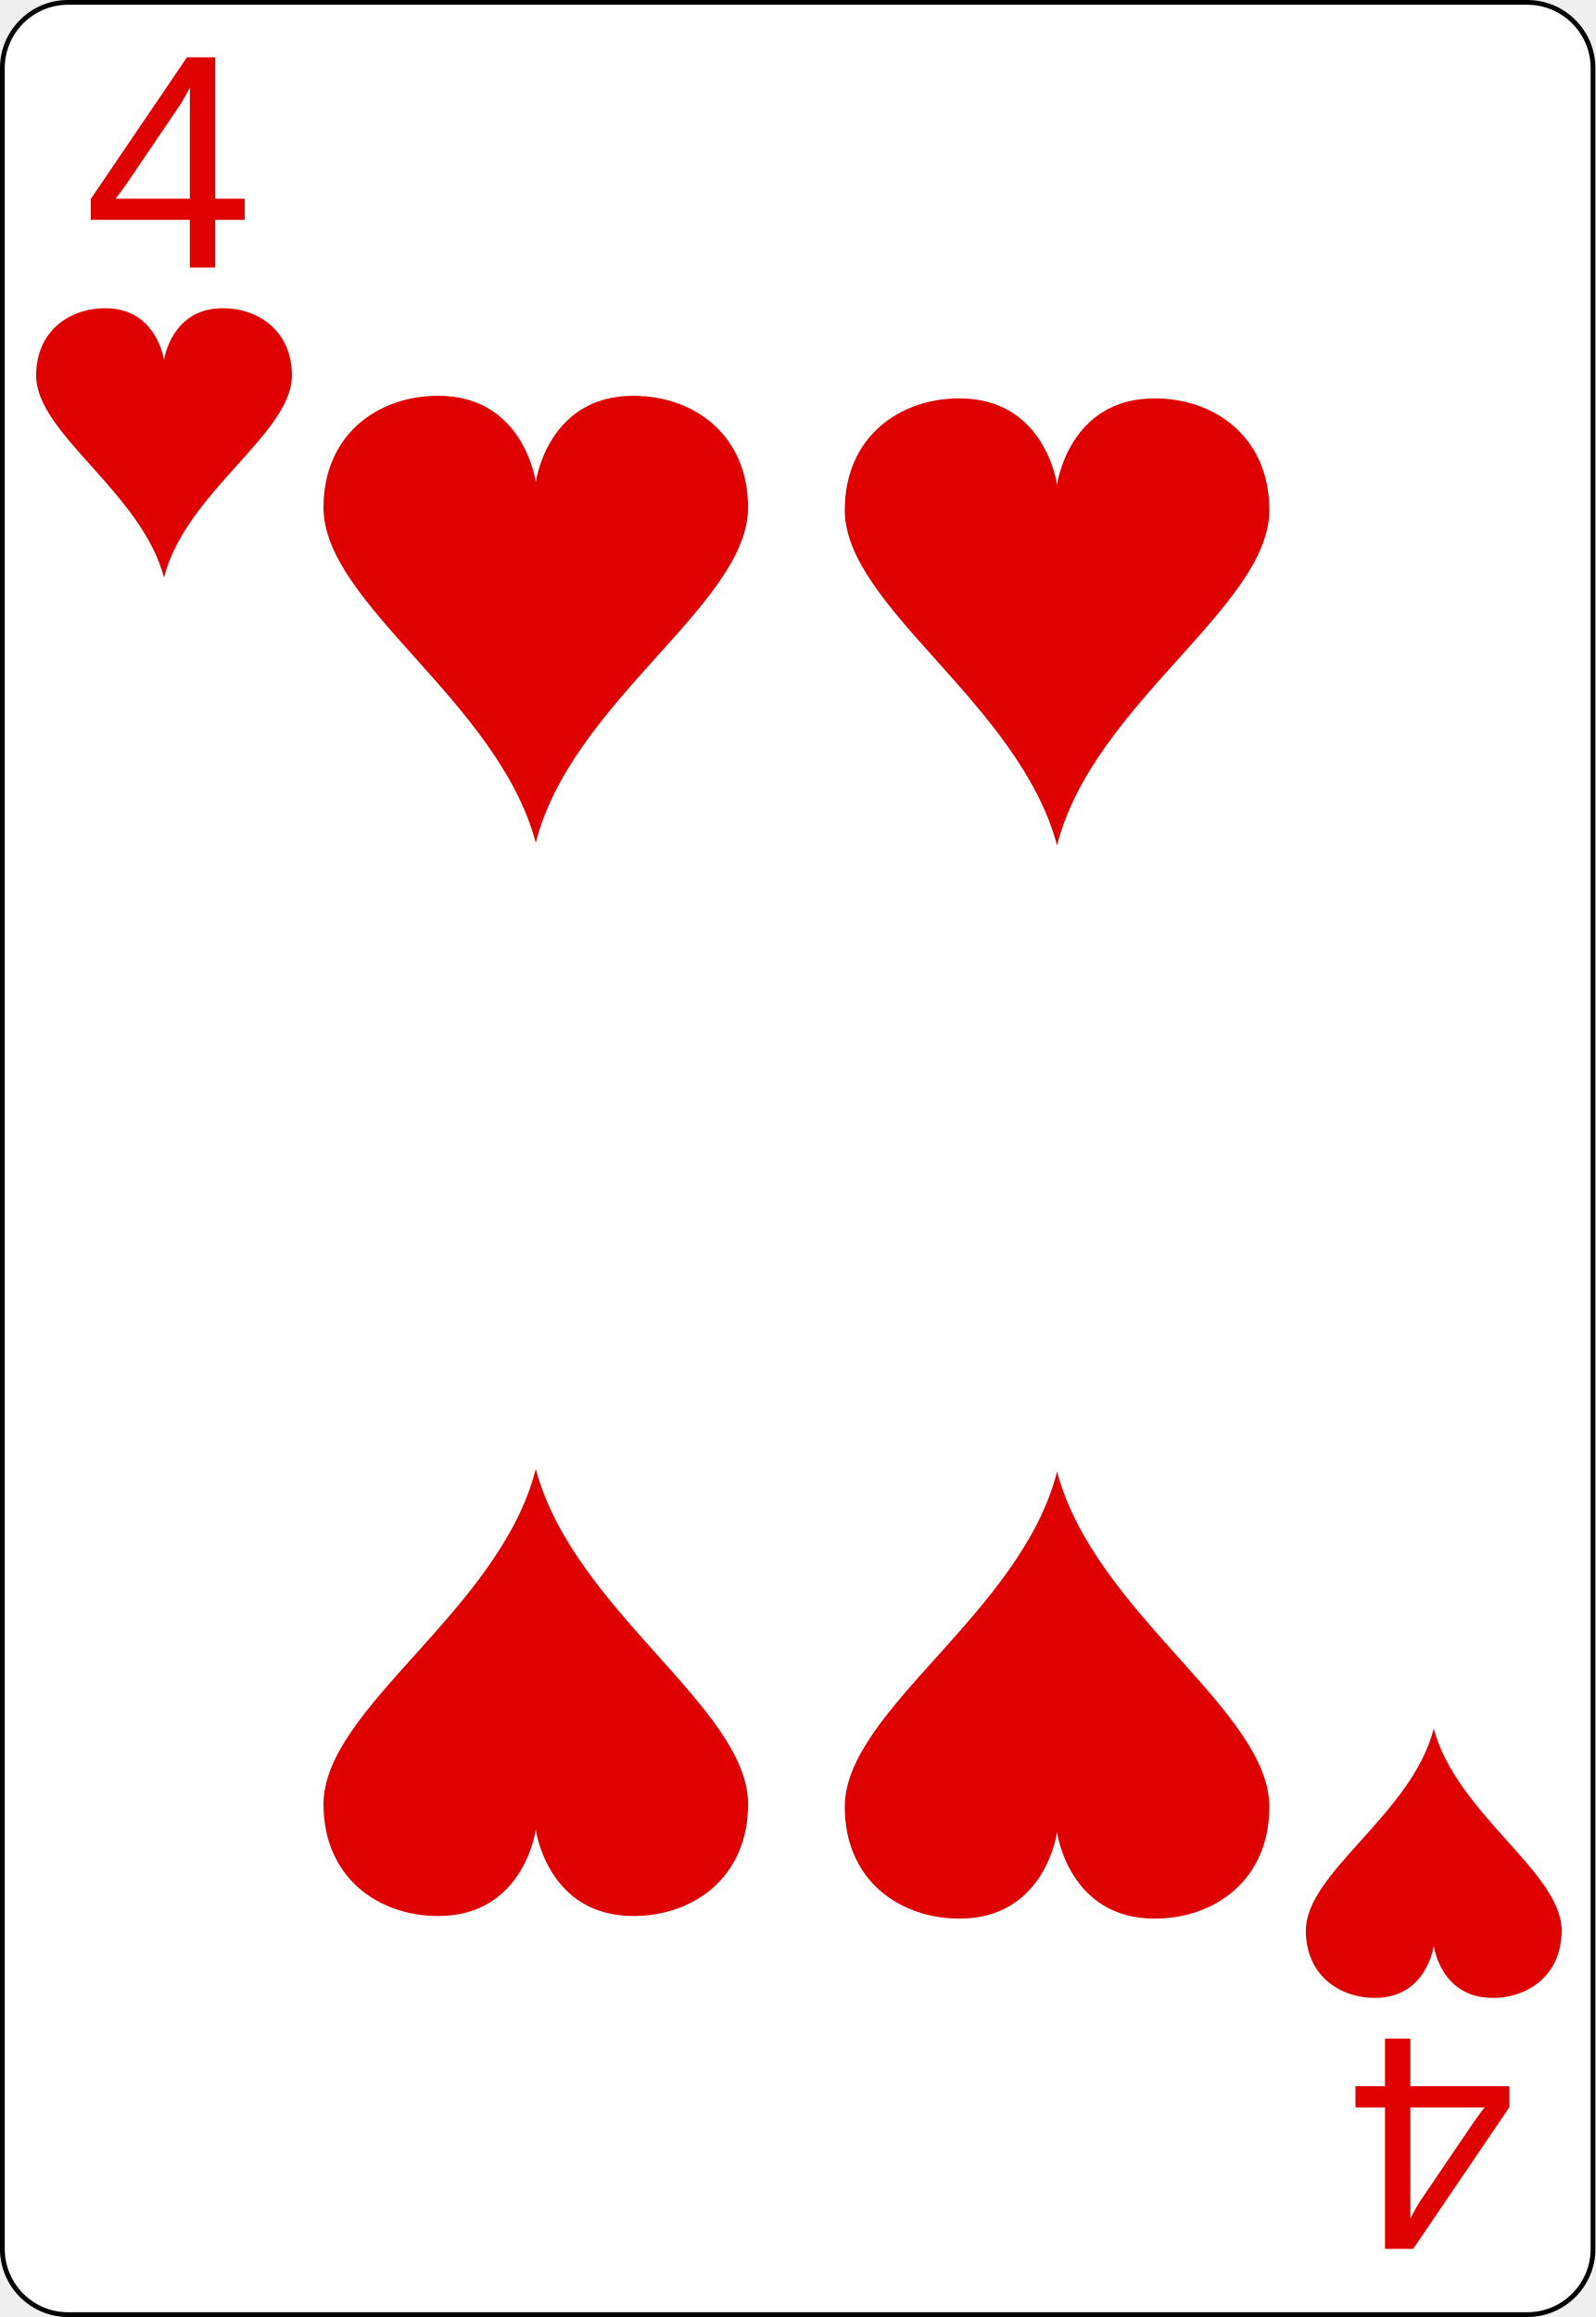
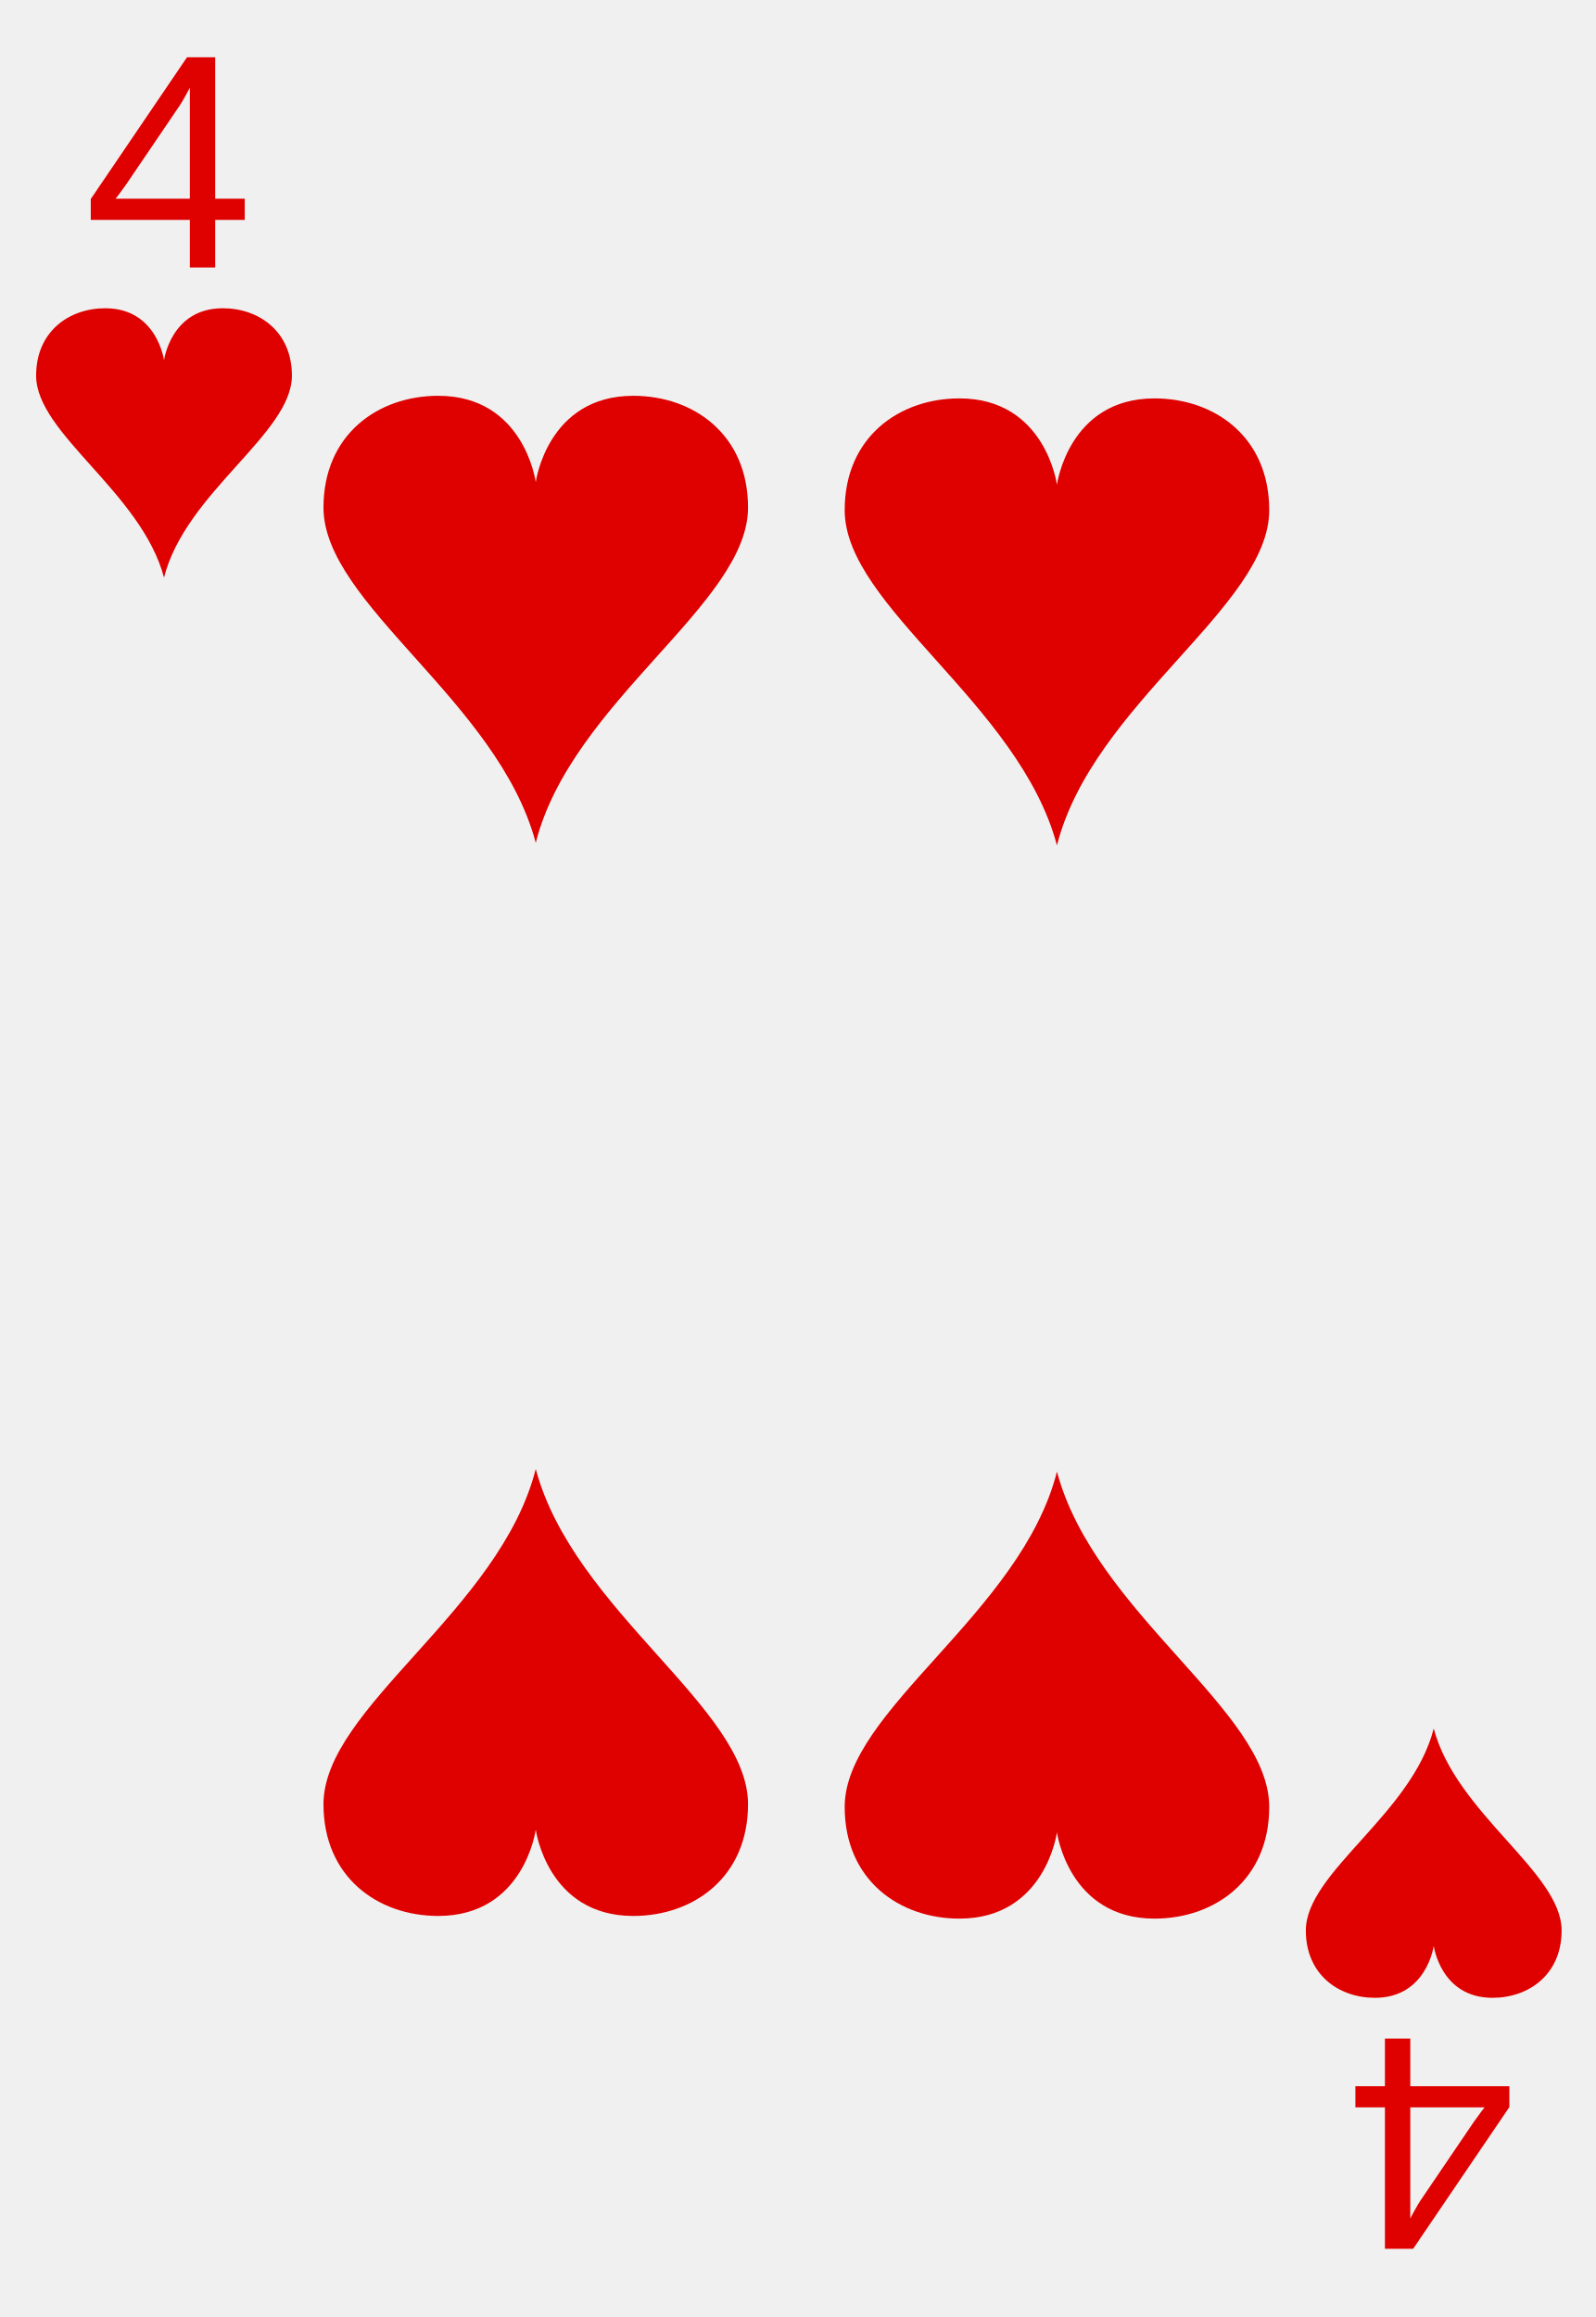
- <svg xmlns="http://www.w3.org/2000/svg" xml:space="preserve" width="222.783" height="323.556" viewBox="0 0 167.087 242.667">
-   <defs>
-     <linearGradient id="a">
-       <stop offset="0" style="stop-color:#000;stop-opacity:1" />
-       <stop offset="1" style="stop-color:#000;stop-opacity:.649" />
-     </linearGradient>
-     <linearGradient id="b">
-       <stop offset="0" style="stop-color:#fff;stop-opacity:.435" />
-       <stop offset="1" style="stop-color:#000;stop-opacity:0" />
-     </linearGradient>
-     <linearGradient id="c">
-       <stop offset="0" style="stop-color:#fff;stop-opacity:.489" />
-       <stop offset="1" style="stop-color:#000;stop-opacity:0" />
-     </linearGradient>
-     <linearGradient id="d">
-       <stop offset="0" style="stop-color:#fff;stop-opacity:.237" />
-       <stop offset="1" style="stop-color:#000;stop-opacity:0" />
-     </linearGradient>
-     <linearGradient id="e">
-       <stop offset="0" style="stop-color:#df0000;stop-opacity:1" />
-       <stop offset="1" style="stop-color:#df0000;stop-opacity:.672" />
-     </linearGradient>
-     <linearGradient id="f">
-       <stop offset="0" style="stop-color:#fff;stop-opacity:.313" />
-       <stop offset="1" style="stop-color:#000;stop-opacity:0" />
-     </linearGradient>
-     <linearGradient id="g">
-       <stop offset="0" style="stop-color:#fff;stop-opacity:.29" />
-       <stop offset="1" style="stop-color:#000;stop-opacity:0" />
-     </linearGradient>
-   </defs>
-   <g style="fill-rule:nonzero;clip-rule:nonzero;stroke:#000;stroke-miterlimit:4">
-     <path d="M166.837 235.548c0 3.777-3.087 6.869-6.871 6.869H7.11c-3.775 0-6.861-3.092-6.861-6.87V7.12C.25 3.343 3.336.25 7.11.25h152.856c3.784 0 6.87 3.093 6.87 6.87v228.428z" style="fill:#fff;stroke-width:.5" />
-   </g>
-   <text xml:space="preserve" x="8.775" y="28.013" style="font-size:32px;font-style:normal;font-weight:400;line-height:125%;letter-spacing:0;word-spacing:0;fill:#df0000;fill-opacity:1;stroke:none;font-family:Bitstream Vera Sans">
-     <tspan x="8.775" y="28.013" style="font-style:normal;font-variant:normal;font-weight:400;font-stretch:normal;fill:#df0000;fill-opacity:1;font-family:Arial;-inkscape-font-specification:Arial">4</tspan>
+ <svg xmlns="http://www.w3.org/2000/svg" width="222.78" height="323.56" version="1.1" viewBox="0 0 167.09 242.67">
+   <text x="8.775" y="28.013" fill="#df0000" font-family="Bitstream Vera Sans" font-size="32px" font-weight="400" letter-spacing="0" word-spacing="0" style="line-height:125%" xml:space="preserve">
+     <tspan x="8.775" y="28.013" fill="#df0000" font-family="Arial" font-weight="400">4</tspan>
  </text>
-   <path d="M3.676-9C.433-9 0-5.523 0-5.523S-.433-9-3.676-9C-5.946-9-8-7.441-8-4.5-8-.614-1.42 3.294 0 9 1.352 3.299 8-.614 8-4.5 8-7.441 5.946-9 3.676-9z" style="fill:#df0000;fill-opacity:1" transform="matrix(1.6743 0 0 1.567 17.178 46.385)" />
-   <text xml:space="preserve" x="-158.818" y="-213.515" style="font-size:32px;font-style:normal;font-weight:400;line-height:125%;letter-spacing:0;word-spacing:0;fill:#df0000;fill-opacity:1;stroke:none;font-family:Bitstream Vera Sans" transform="scale(-1)">
-     <tspan x="-158.818" y="-213.515" style="font-style:normal;font-variant:normal;font-weight:400;font-stretch:normal;fill:#df0000;fill-opacity:1;font-family:Arial;-inkscape-font-specification:Arial">4</tspan>
+   <path transform="matrix(1.6743 0 0 1.567 17.178 46.385)" d="M3.676-9C.433-9 0-5.523 0-5.523S-.433-9-3.676-9C-5.946-9-8-7.441-8-4.5-8-.614-1.42 3.294 0 9 1.352 3.299 8-.614 8-4.5 8-7.441 5.946-9 3.676-9z" fill="#df0000" />
+   <text transform="scale(-1)" x="-158.818" y="-213.515" fill="#df0000" font-family="Bitstream Vera Sans" font-size="32px" font-weight="400" letter-spacing="0" word-spacing="0" style="line-height:125%" xml:space="preserve">
+     <tspan x="-158.818" y="-213.515" fill="#df0000" font-family="Arial" font-weight="400">4</tspan>
  </text>
-   <path d="M3.676-9C.433-9 0-5.523 0-5.523S-.433-9-3.676-9C-5.946-9-8-7.441-8-4.5-8-.614-1.42 3.294 0 9 1.352 3.299 8-.614 8-4.5 8-7.441 5.946-9 3.676-9z" style="fill:#df0000;fill-opacity:1" transform="matrix(-1.6743 0 0 -1.567 150.156 195.143)" />
-   <path d="M3.676-9C.433-9 0-5.523 0-5.523S-.433-9-3.676-9C-5.946-9-8-7.441-8-4.5-8-.614-1.42 3.294 0 9 1.352 3.299 8-.614 8-4.5 8-7.441 5.946-9 3.676-9z" style="fill:#df0000;fill-opacity:1" transform="matrix(2.779 0 0 2.60089 56.112 64.86)" />
-   <path d="M3.676-9C.433-9 0-5.523 0-5.523S-.433-9-3.676-9C-5.946-9-8-7.441-8-4.5-8-.614-1.42 3.294 0 9 1.352 3.299 8-.614 8-4.5 8-7.441 5.946-9 3.676-9z" style="fill:#df0000;fill-opacity:1" transform="matrix(-2.779 0 0 -2.60089 56.112 177.262)" />
-   <path d="M3.676-9C.433-9 0-5.523 0-5.523S-.433-9-3.676-9C-5.946-9-8-7.441-8-4.5-8-.614-1.42 3.294 0 9 1.352 3.299 8-.614 8-4.5 8-7.441 5.946-9 3.676-9z" style="fill:#df0000;fill-opacity:1" transform="matrix(2.779 0 0 2.60089 110.705 65.132)" />
-   <path d="M3.676-9C.433-9 0-5.523 0-5.523S-.433-9-3.676-9C-5.946-9-8-7.441-8-4.5-8-.614-1.42 3.294 0 9 1.352 3.299 8-.614 8-4.5 8-7.441 5.946-9 3.676-9z" style="fill:#df0000;fill-opacity:1" transform="matrix(-2.779 0 0 -2.60089 110.705 177.535)" />
+   <path transform="matrix(-1.6743 0 0 -1.567 150.16 195.14)" d="M3.676-9C.433-9 0-5.523 0-5.523S-.433-9-3.676-9C-5.946-9-8-7.441-8-4.5-8-.614-1.42 3.294 0 9 1.352 3.299 8-.614 8-4.5 8-7.441 5.946-9 3.676-9z" fill="#df0000" />
+   <path transform="matrix(2.779 0 0 2.6009 56.112 64.86)" d="M3.676-9C.433-9 0-5.523 0-5.523S-.433-9-3.676-9C-5.946-9-8-7.441-8-4.5-8-.614-1.42 3.294 0 9 1.352 3.299 8-.614 8-4.5 8-7.441 5.946-9 3.676-9z" fill="#df0000" />
+   <path transform="matrix(-2.779 0 0 -2.6009 56.112 177.26)" d="M3.676-9C.433-9 0-5.523 0-5.523S-.433-9-3.676-9C-5.946-9-8-7.441-8-4.5-8-.614-1.42 3.294 0 9 1.352 3.299 8-.614 8-4.5 8-7.441 5.946-9 3.676-9z" fill="#df0000" />
+   <path transform="matrix(2.779 0 0 2.6009 110.7 65.132)" d="M3.676-9C.433-9 0-5.523 0-5.523S-.433-9-3.676-9C-5.946-9-8-7.441-8-4.5-8-.614-1.42 3.294 0 9 1.352 3.299 8-.614 8-4.5 8-7.441 5.946-9 3.676-9z" fill="#df0000" />
+   <path transform="matrix(-2.779 0 0 -2.6009 110.7 177.54)" d="M3.676-9C.433-9 0-5.523 0-5.523S-.433-9-3.676-9C-5.946-9-8-7.441-8-4.5-8-.614-1.42 3.294 0 9 1.352 3.299 8-.614 8-4.5 8-7.441 5.946-9 3.676-9z" fill="#df0000" />
</svg>
